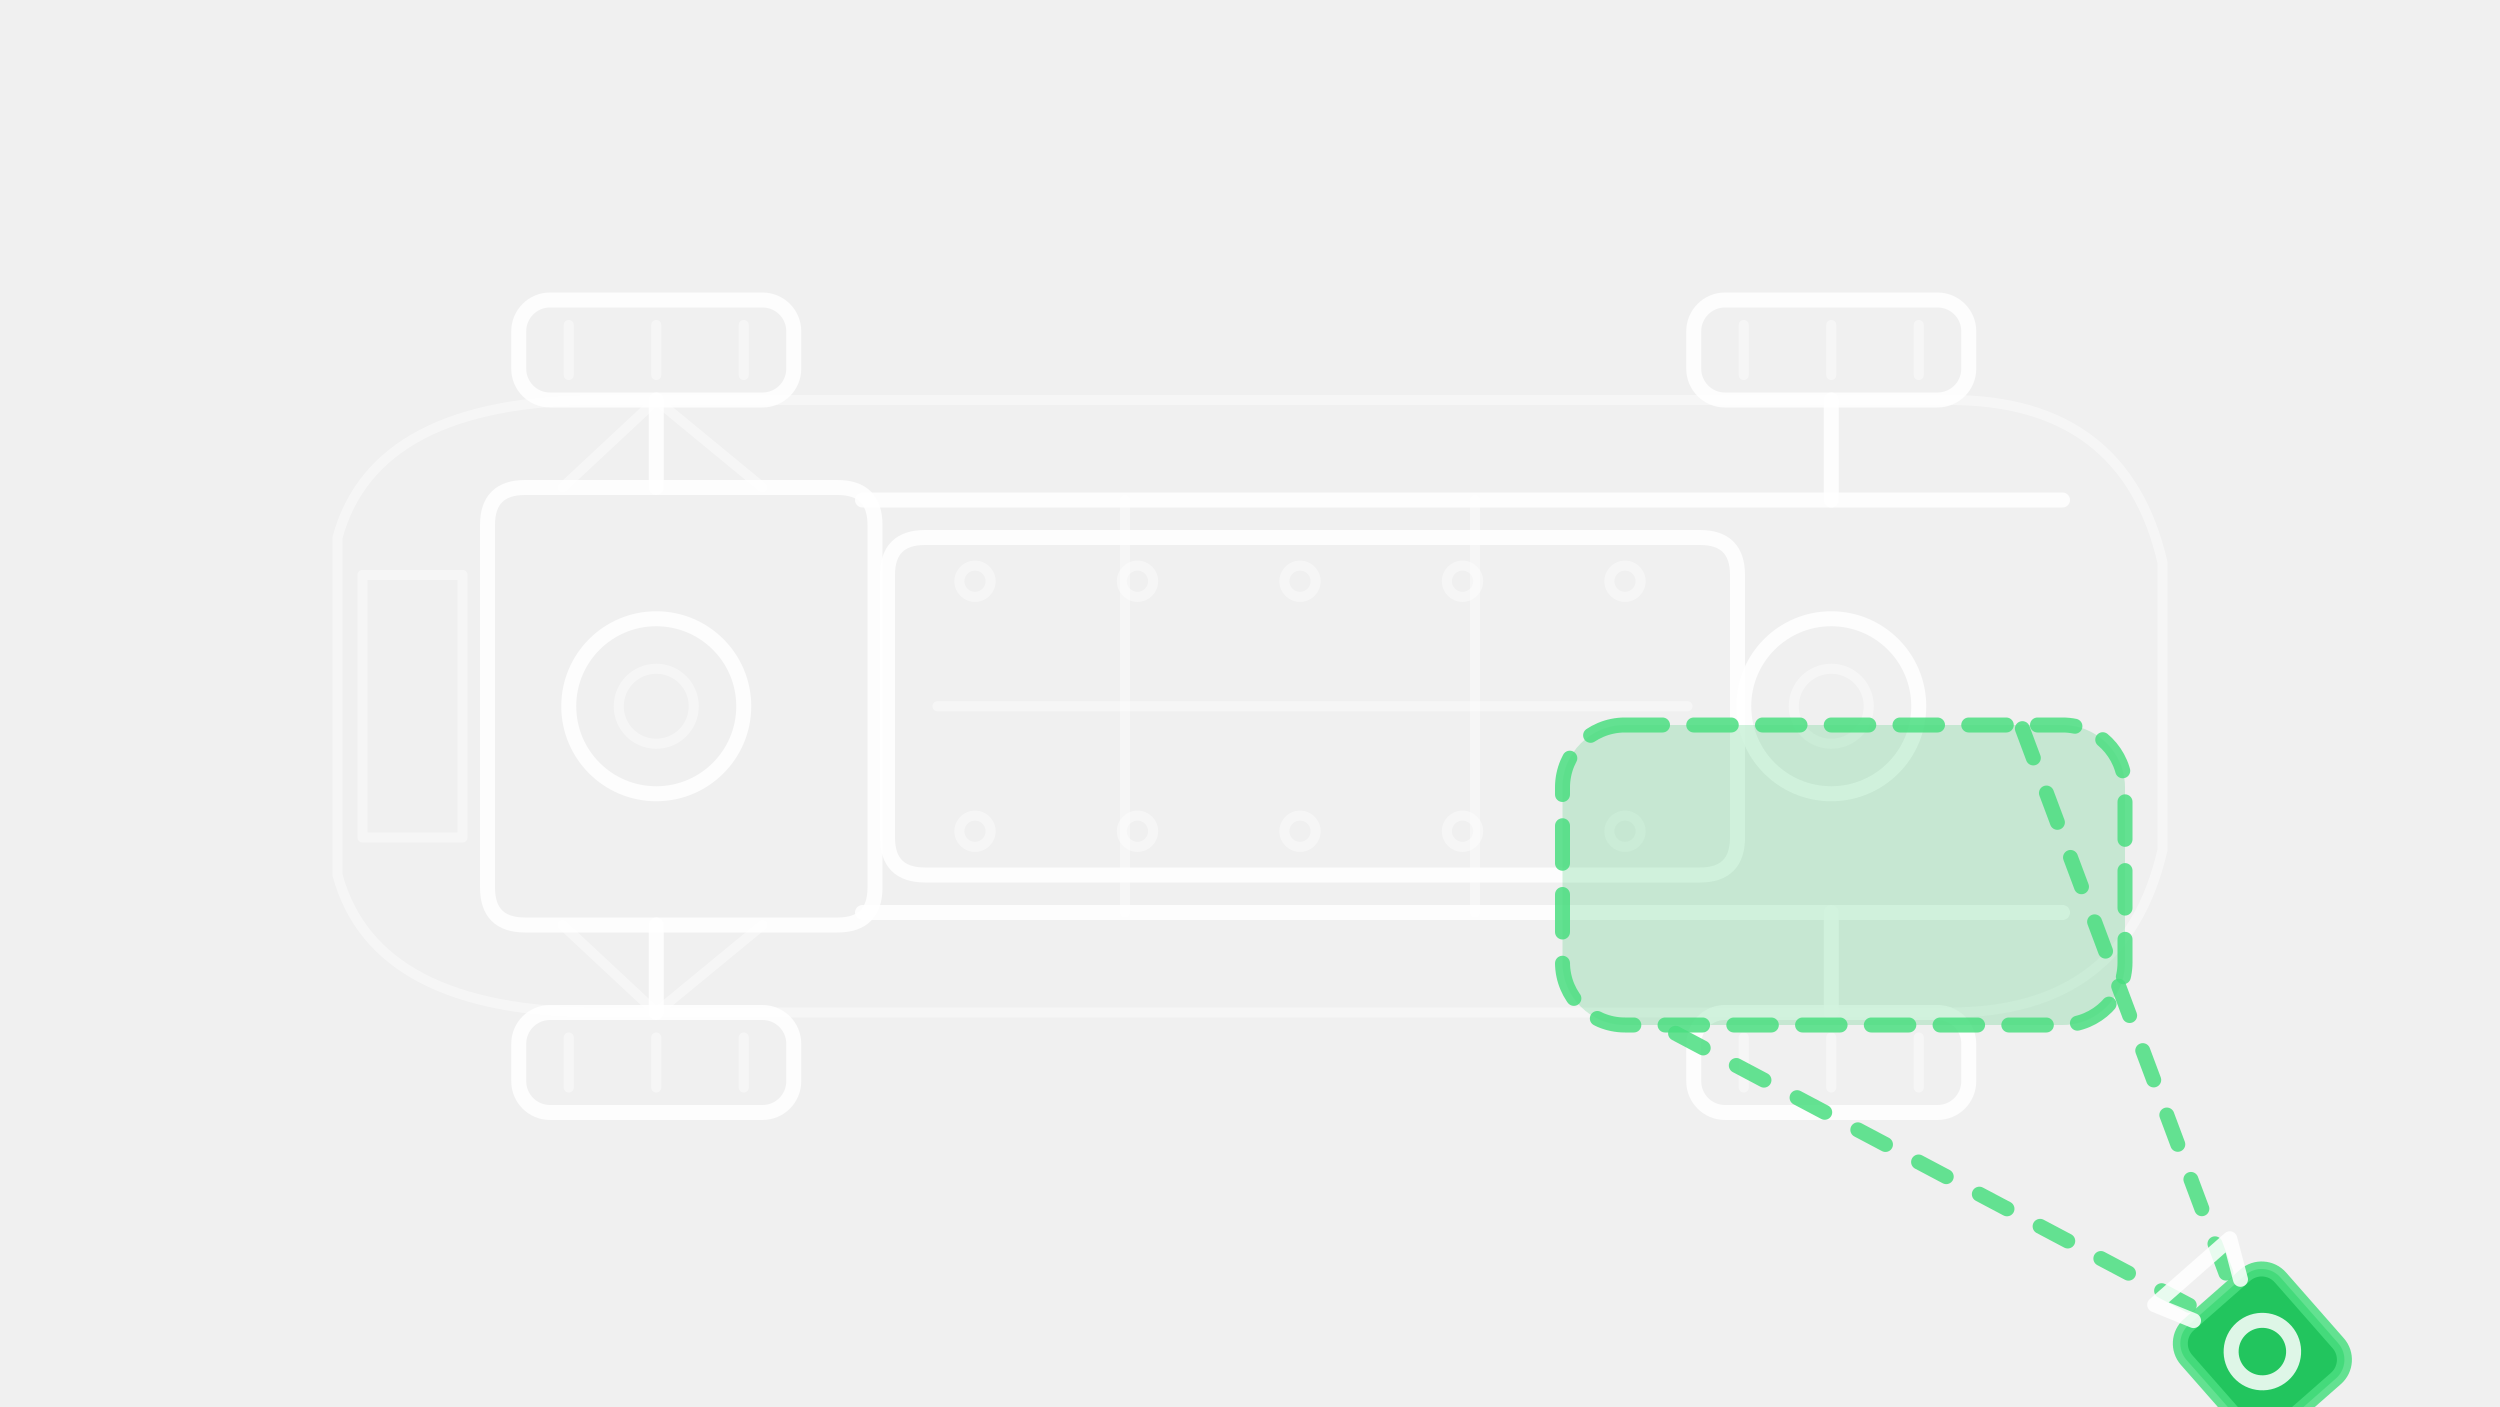
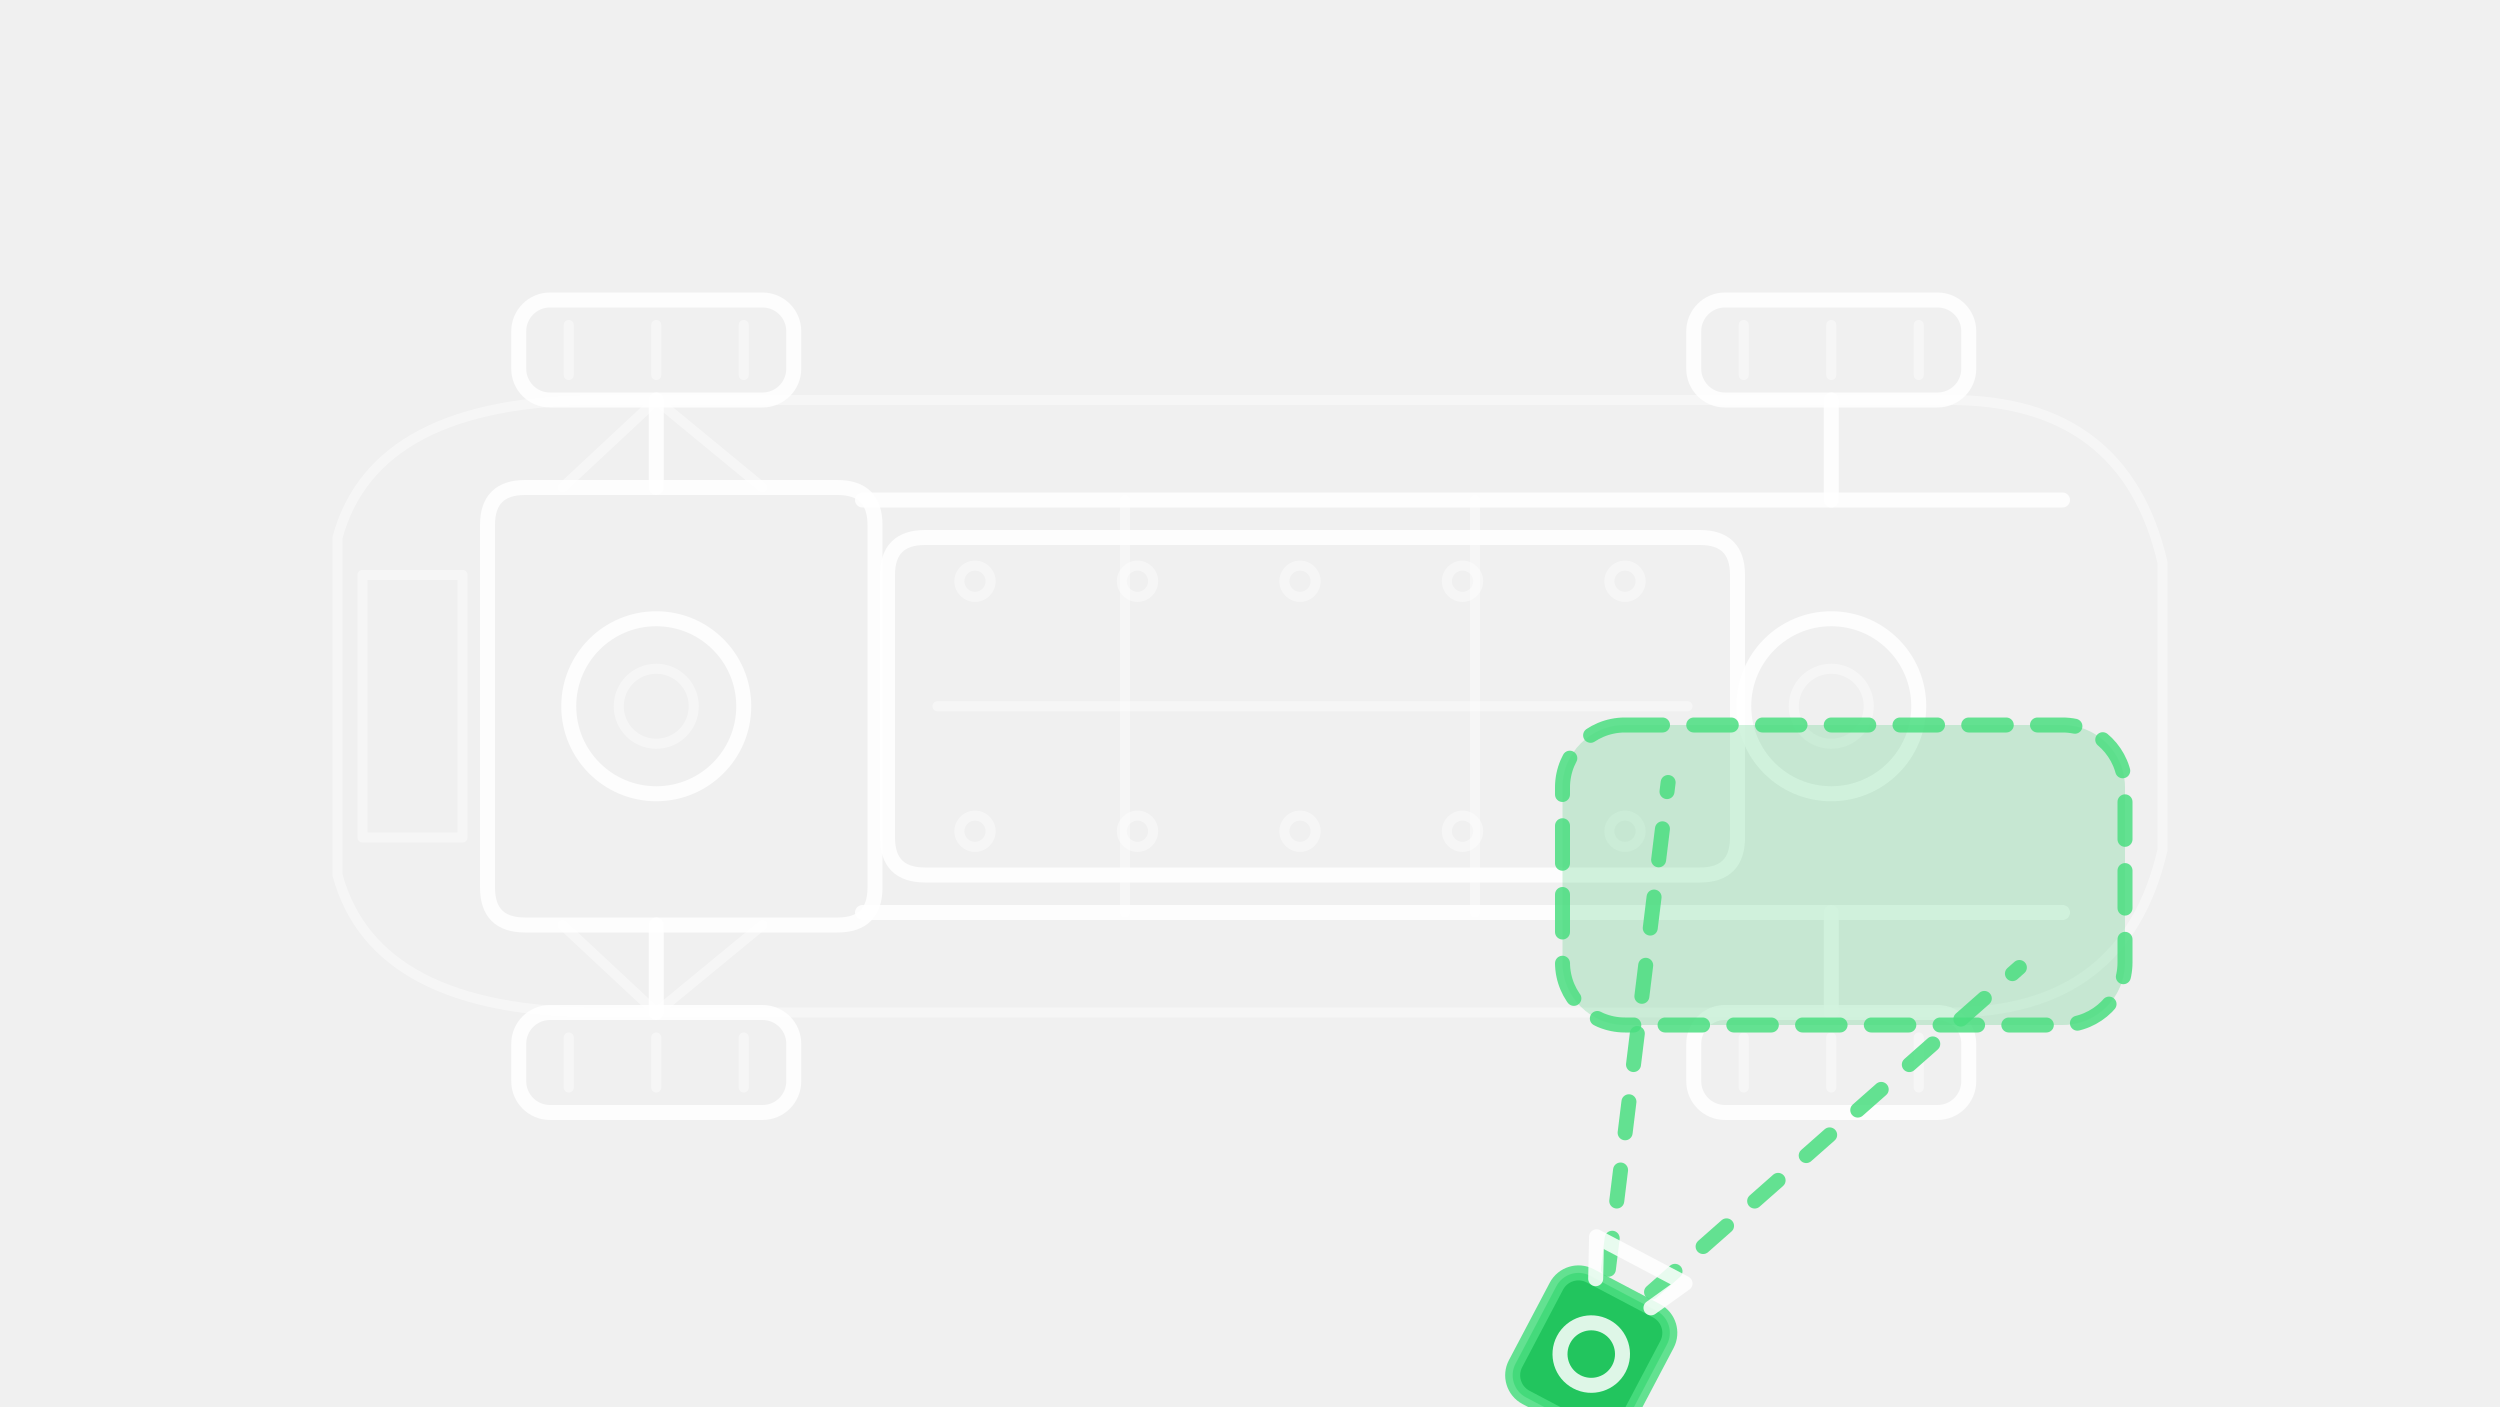
<svg xmlns="http://www.w3.org/2000/svg" viewBox="0 0 400 225" width="400" height="225" fill="none" stroke="#ffffff" stroke-opacity=".85" stroke-width="2.4" stroke-linecap="round" stroke-linejoin="round" color="#ffffff">
  <path class="pl" d="M96 64H312Q340 64 346 90V136Q340 162 312 162H96Q60 162 54 140V86Q60 64 96 64Z" stroke-width="1.6" opacity="0.5" />
  <rect x="83" y="48" width="44" height="16" rx="5" />
  <path class="pl" d="M91 52V60M105 52V60M119 52V60" stroke-width="1.6" opacity="0.5" />
  <rect x="83" y="162" width="44" height="16" rx="5" />
  <path class="pl" d="M91 166V174M105 166V174M119 166V174" stroke-width="1.6" opacity="0.5" />
  <rect x="271" y="48" width="44" height="16" rx="5" />
  <path class="pl" d="M279 52V60M293 52V60M307 52V60" stroke-width="1.6" opacity="0.5" />
  <rect x="271" y="162" width="44" height="16" rx="5" />
  <path class="pl" d="M279 166V174M293 166V174M307 166V174" stroke-width="1.6" opacity="0.5" />
  <path d="M138 80H330M138 146H330" />
  <path class="pl" d="M180 80V146M236 80V146" stroke-width="1.6" opacity="0.5" />
  <path d="M78 84Q78 78 84 78H134Q140 78 140 84V142Q140 148 134 148H84Q78 148 78 142Z" />
  <path class="pl" d="M90 78L105 64L122 78M90 148L105 162L122 148" stroke-width="1.6" opacity="0.5" />
  <path d="M105 64V78M105 148V162M293 64V80M293 146V162" />
  <path class="pl" d="M58 92H74V134H58Z" stroke-width="1.6" opacity="0.5" />
  <circle cx="105" cy="113" r="14" />
  <circle class="pl" cx="105" cy="113" r="6" stroke-width="1.6" opacity="0.5" />
  <circle cx="293" cy="113" r="14" />
  <circle class="pl" cx="293" cy="113" r="6" stroke-width="1.6" opacity="0.5" />
  <path d="M148 86H272Q278 86 278 92V134Q278 140 272 140H148Q142 140 142 134V92Q142 86 148 86Z" />
  <circle class="pl" cx="156" cy="93" r="2.5" stroke-width="1.6" opacity="0.5" />
  <circle class="pl" cx="156" cy="133" r="2.5" stroke-width="1.6" opacity="0.5" />
  <circle class="pl" cx="182" cy="93" r="2.5" stroke-width="1.6" opacity="0.5" />
  <circle class="pl" cx="182" cy="133" r="2.5" stroke-width="1.6" opacity="0.5" />
  <circle class="pl" cx="208" cy="93" r="2.5" stroke-width="1.6" opacity="0.5" />
  <circle class="pl" cx="208" cy="133" r="2.5" stroke-width="1.6" opacity="0.5" />
  <circle class="pl" cx="234" cy="93" r="2.5" stroke-width="1.6" opacity="0.5" />
  <circle class="pl" cx="234" cy="133" r="2.5" stroke-width="1.6" opacity="0.5" />
  <circle class="pl" cx="260" cy="93" r="2.5" stroke-width="1.6" opacity="0.5" />
  <circle class="pl" cx="260" cy="133" r="2.5" stroke-width="1.6" opacity="0.5" />
  <path class="pl" d="M150 113H270" stroke-width="1.6" opacity="0.5" />
  <rect class="hl" x="250" y="116" width="90" height="48" rx="10" stroke-dasharray="6 5" stroke="#4ade80" fill="#22c55e" fill-opacity="0.2" />
-   <path class="hl ln" d="M360 214L323.1 115.3M360 214L266.9 164.7" stroke-dasharray="5 6" stroke="#4ade80" fill="none" />
-   <g transform="translate(360 214) rotate(-131.3)">
+   <path class="hl ln" d="M256 214L323.1 154.8M256 214L266.9 125.2" stroke-dasharray="5 6" stroke="#4ade80" fill="none" />
+   <g transform="translate(256 214) rotate(-62.2)">
    <rect class="hlc" x="-14" y="-10" width="22" height="20" rx="4" stroke="#4ade80" fill="#22c55e" />
    <circle cx="-3" cy="0" r="5" />
    <path d="M8 -5L14 -8V8L8 5" />
  </g>
</svg>
